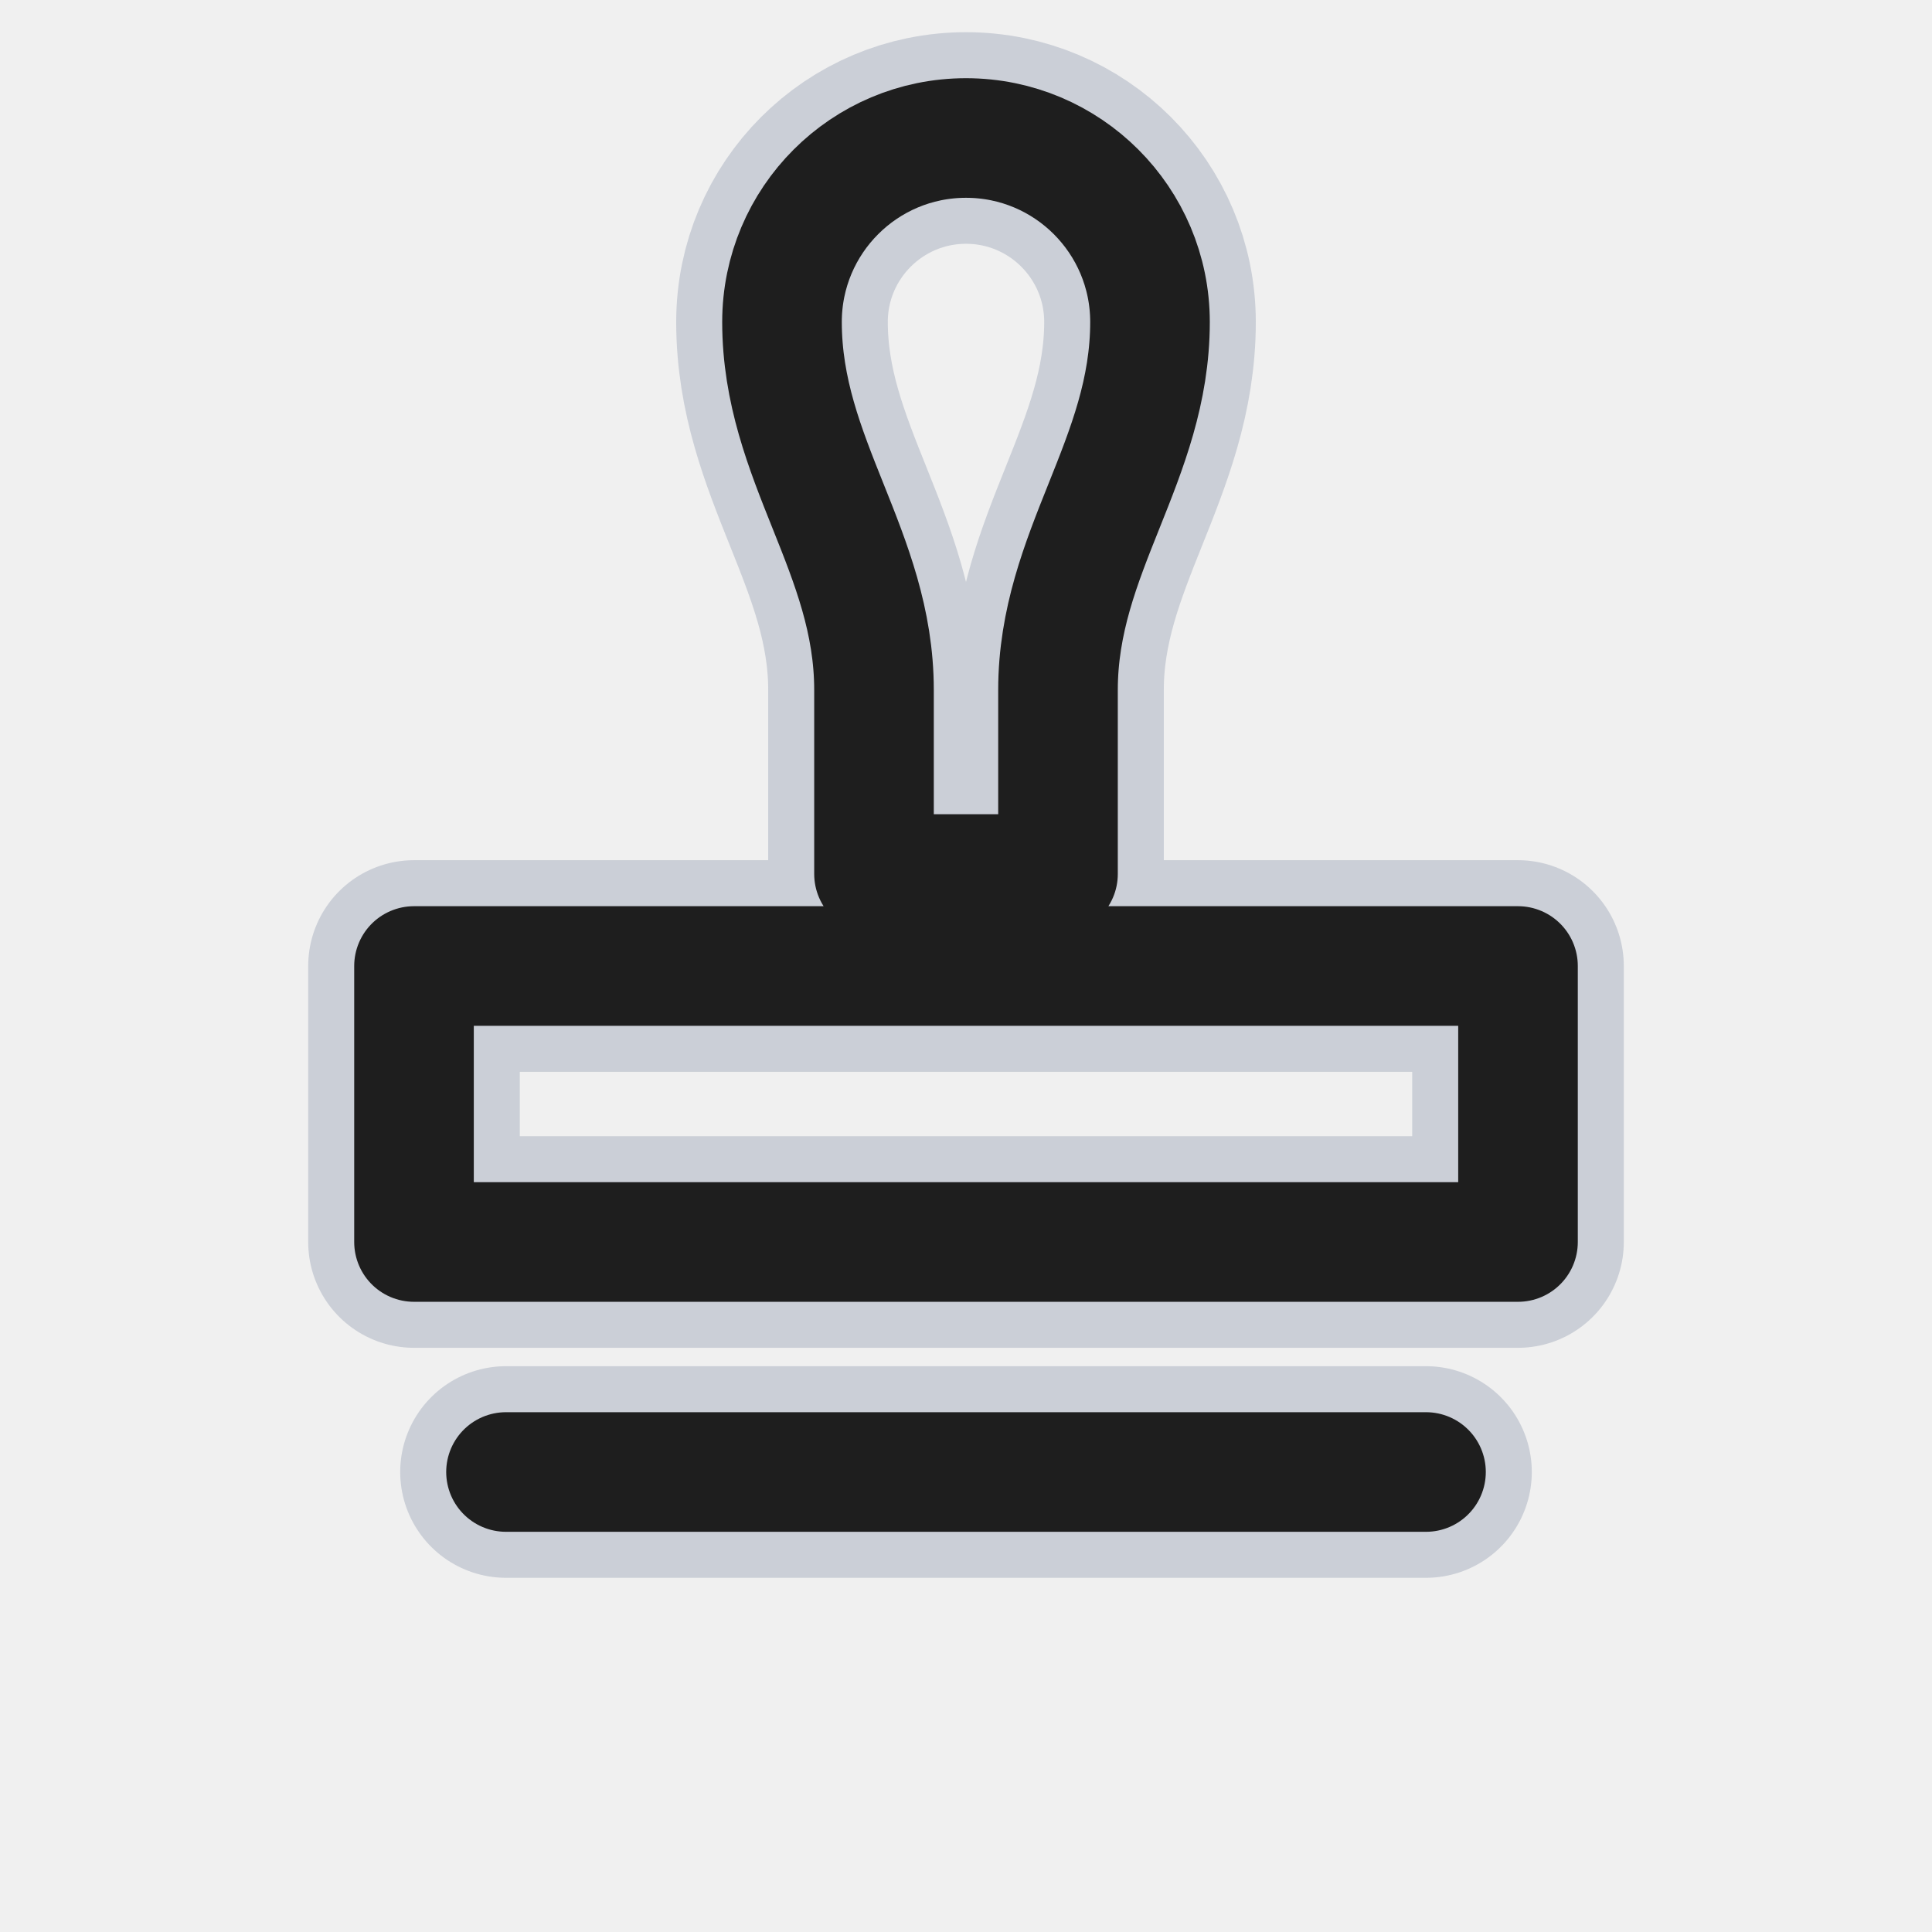
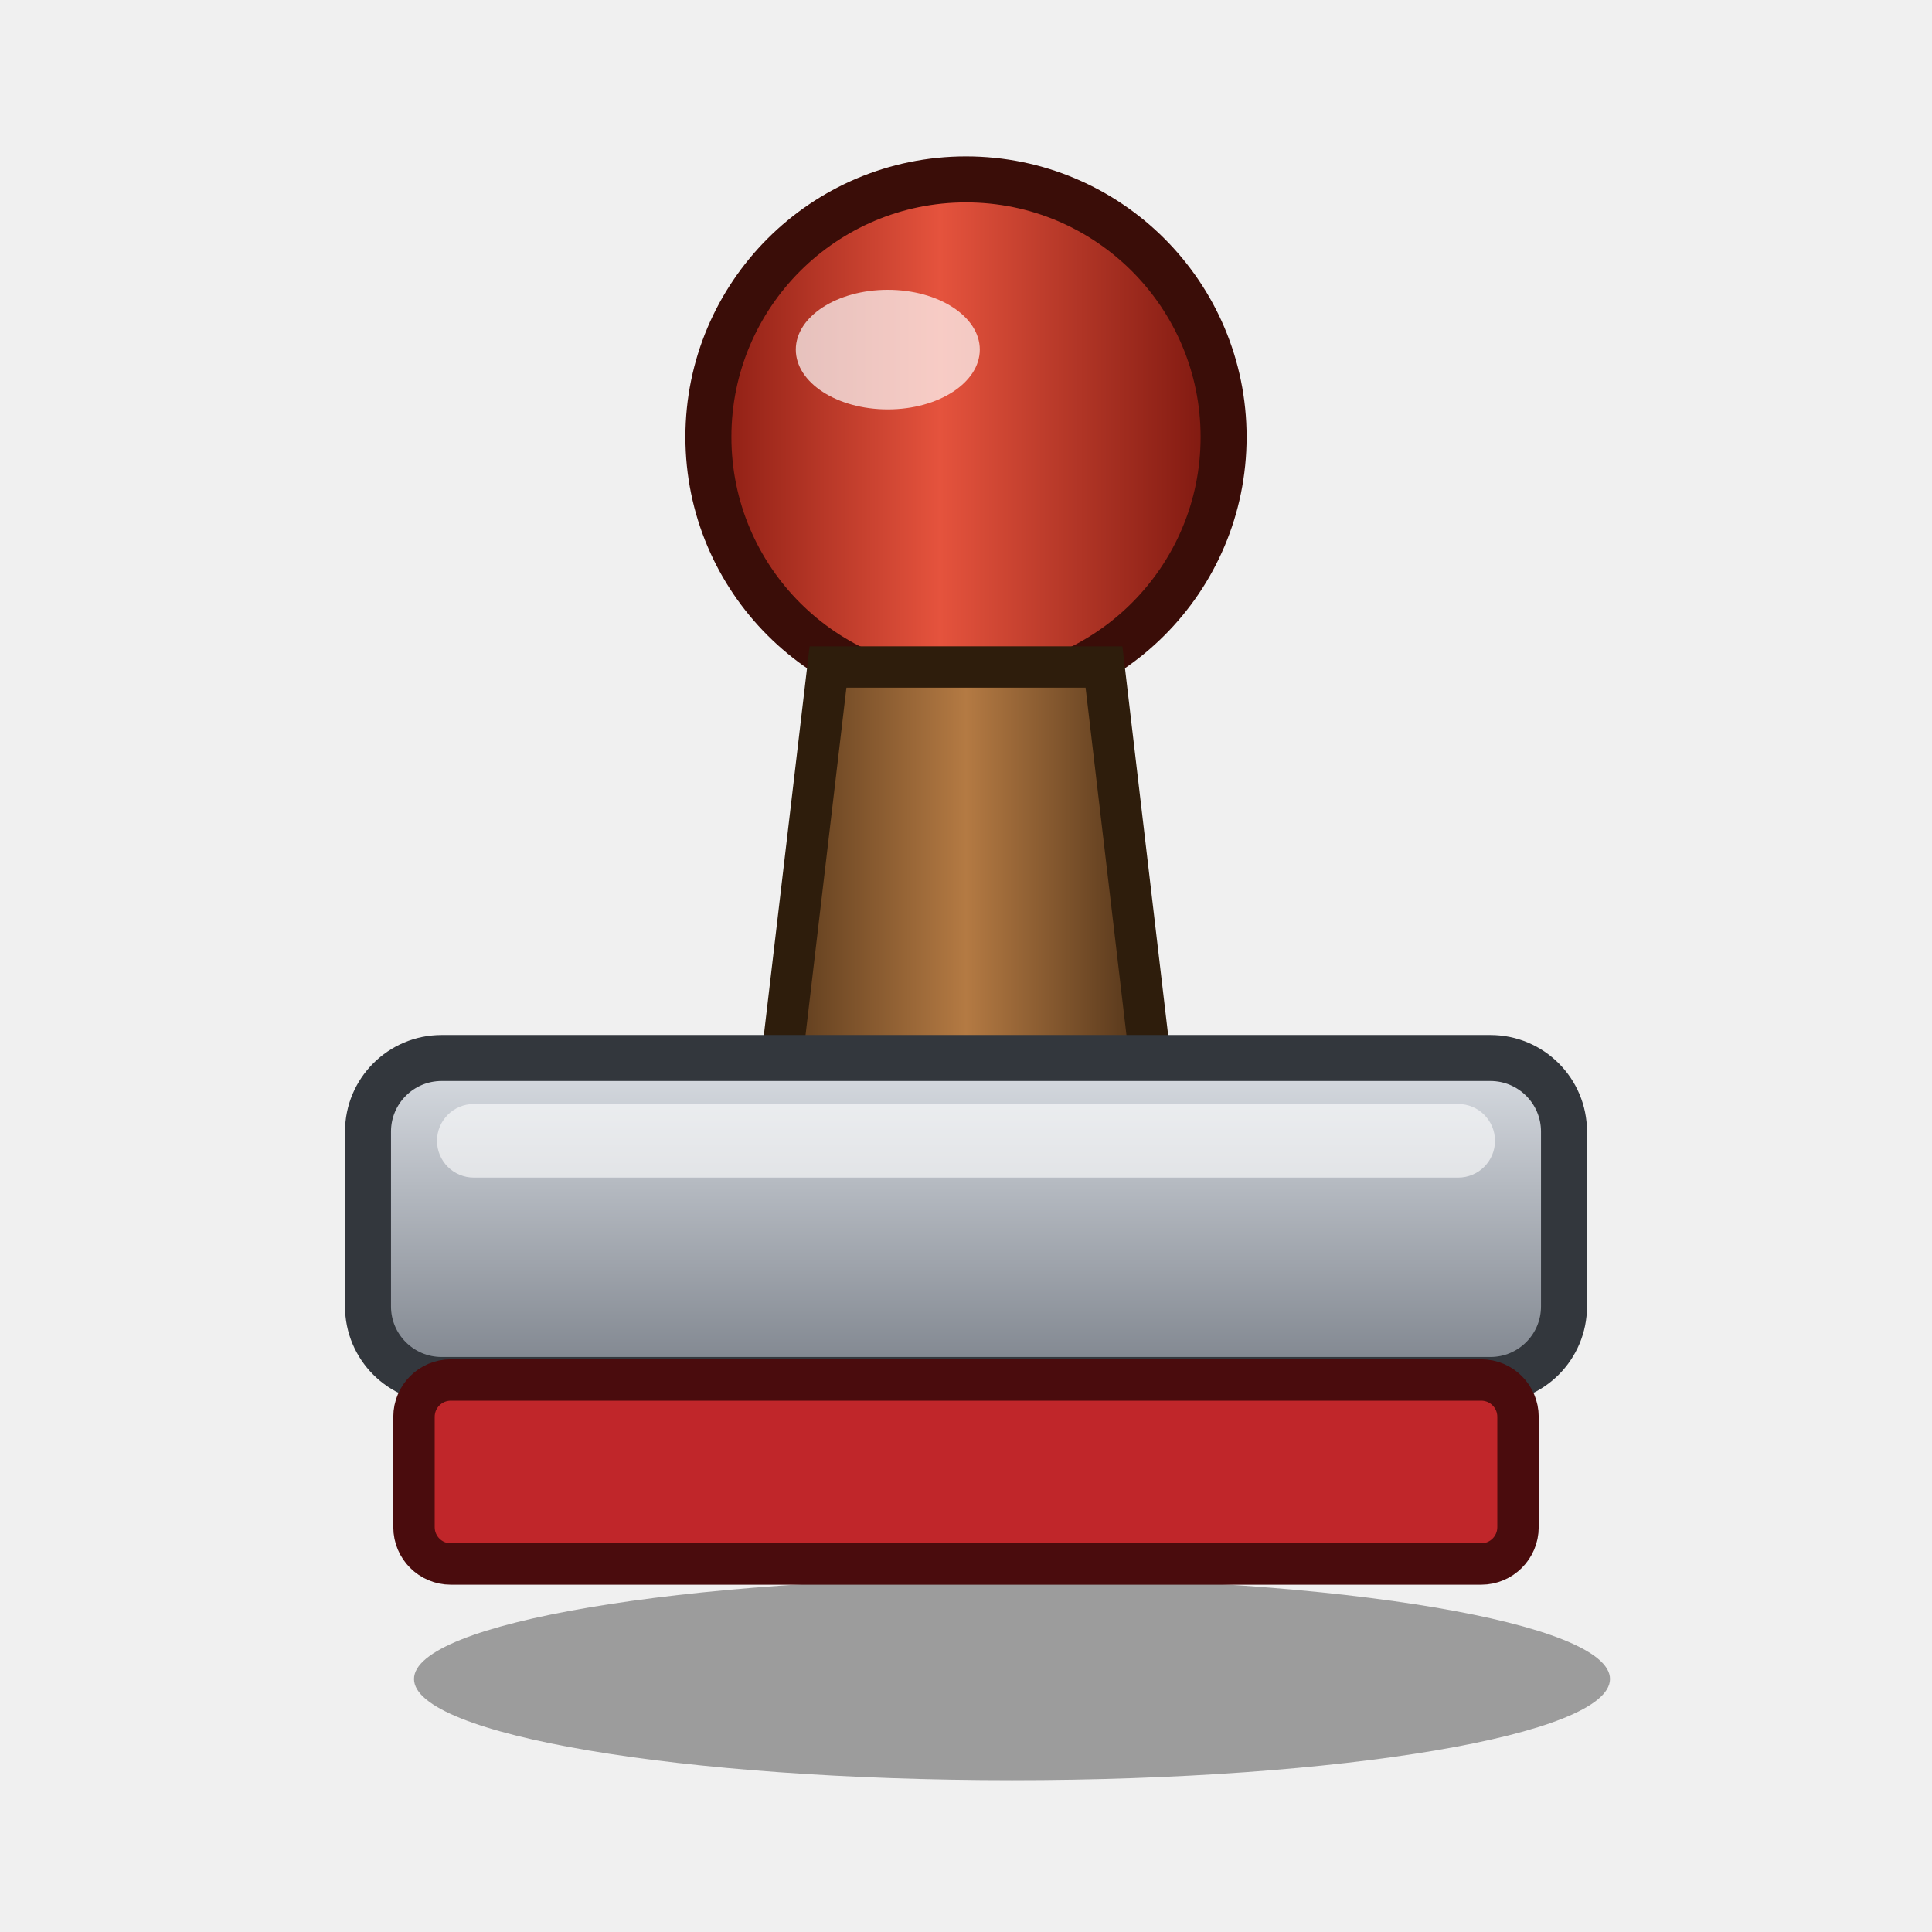
<svg xmlns="http://www.w3.org/2000/svg" width="42" height="42" viewBox="0 0 42 42">
-   <path d="M17 7 a4 4 0 0 1 8 0 c0 3 -2 5 -2 8 l0 4 l-4 0 l0 -4 c0 -3 -2 -5 -2 -8 Z M9 21 L33 21 L33 27 L9 27 Z M11 32 L31 32" fill="none" stroke="#c4c9d2" stroke-opacity="0.85" stroke-width="4.6" stroke-linecap="round" stroke-linejoin="round" />
-   <path d="M17 7 a4 4 0 0 1 8 0 c0 3 -2 5 -2 8 l0 4 l-4 0 l0 -4 c0 -3 -2 -5 -2 -8 Z M9 21 L33 21 L33 27 L9 27 Z M11 32 L31 32" fill="none" stroke="#1e1e1e" stroke-width="2.6" stroke-linecap="round" stroke-linejoin="round" />
+   <defs>
+     <linearGradient id="knob" x1="0" y1="0" x2="1" y2="0">
+       <stop offset="0" stop-color="#8a1c12" />
+       <stop offset="0.45" stop-color="#e5533d" />
+       <stop offset="1" stop-color="#7a160e" />
+     </linearGradient>
+     <linearGradient id="neck" x1="0" y1="0" x2="1" y2="0">
+       <stop offset="0" stop-color="#5b3a1c" />
+       <stop offset="0.5" stop-color="#b47a43" />
+       <stop offset="1" stop-color="#4f3218" />
+     </linearGradient>
+     <linearGradient id="base" x1="0" y1="0" x2="0" y2="1">
+       <stop offset="0" stop-color="#d9dde3" />
+       <stop offset="1" stop-color="#7d838c" />
+     </linearGradient>
+   </defs>
+   <ellipse cx="22" cy="36.5" rx="13" ry="2.2" fill="#000" fill-opacity="0.35" />
+   <circle cx="21" cy="9.5" r="5.6" fill="url(#knob)" stroke="#3a0d08" stroke-width="1" />
+   <ellipse cx="19.3" cy="7.6" rx="2" ry="1.3" fill="#fff" fill-opacity="0.7" />
+   <path d="M18 14.5 L24 14.5 L25 23 L17 23 Z" fill="url(#neck)" stroke="#2e1d0c" stroke-width="0.9" />
+   <rect x="8" y="23" width="26" height="7" rx="1.6" fill="url(#base)" stroke="#33373d" stroke-width="1" />
+   <rect x="9.5" y="24" width="23" height="1.6" rx="0.8" fill="#fff" fill-opacity="0.6" />
+   <rect x="9" y="30" width="24" height="4" rx="0.8" fill="#c0262a" stroke="#4a0c0d" stroke-width="0.9" />
</svg>
